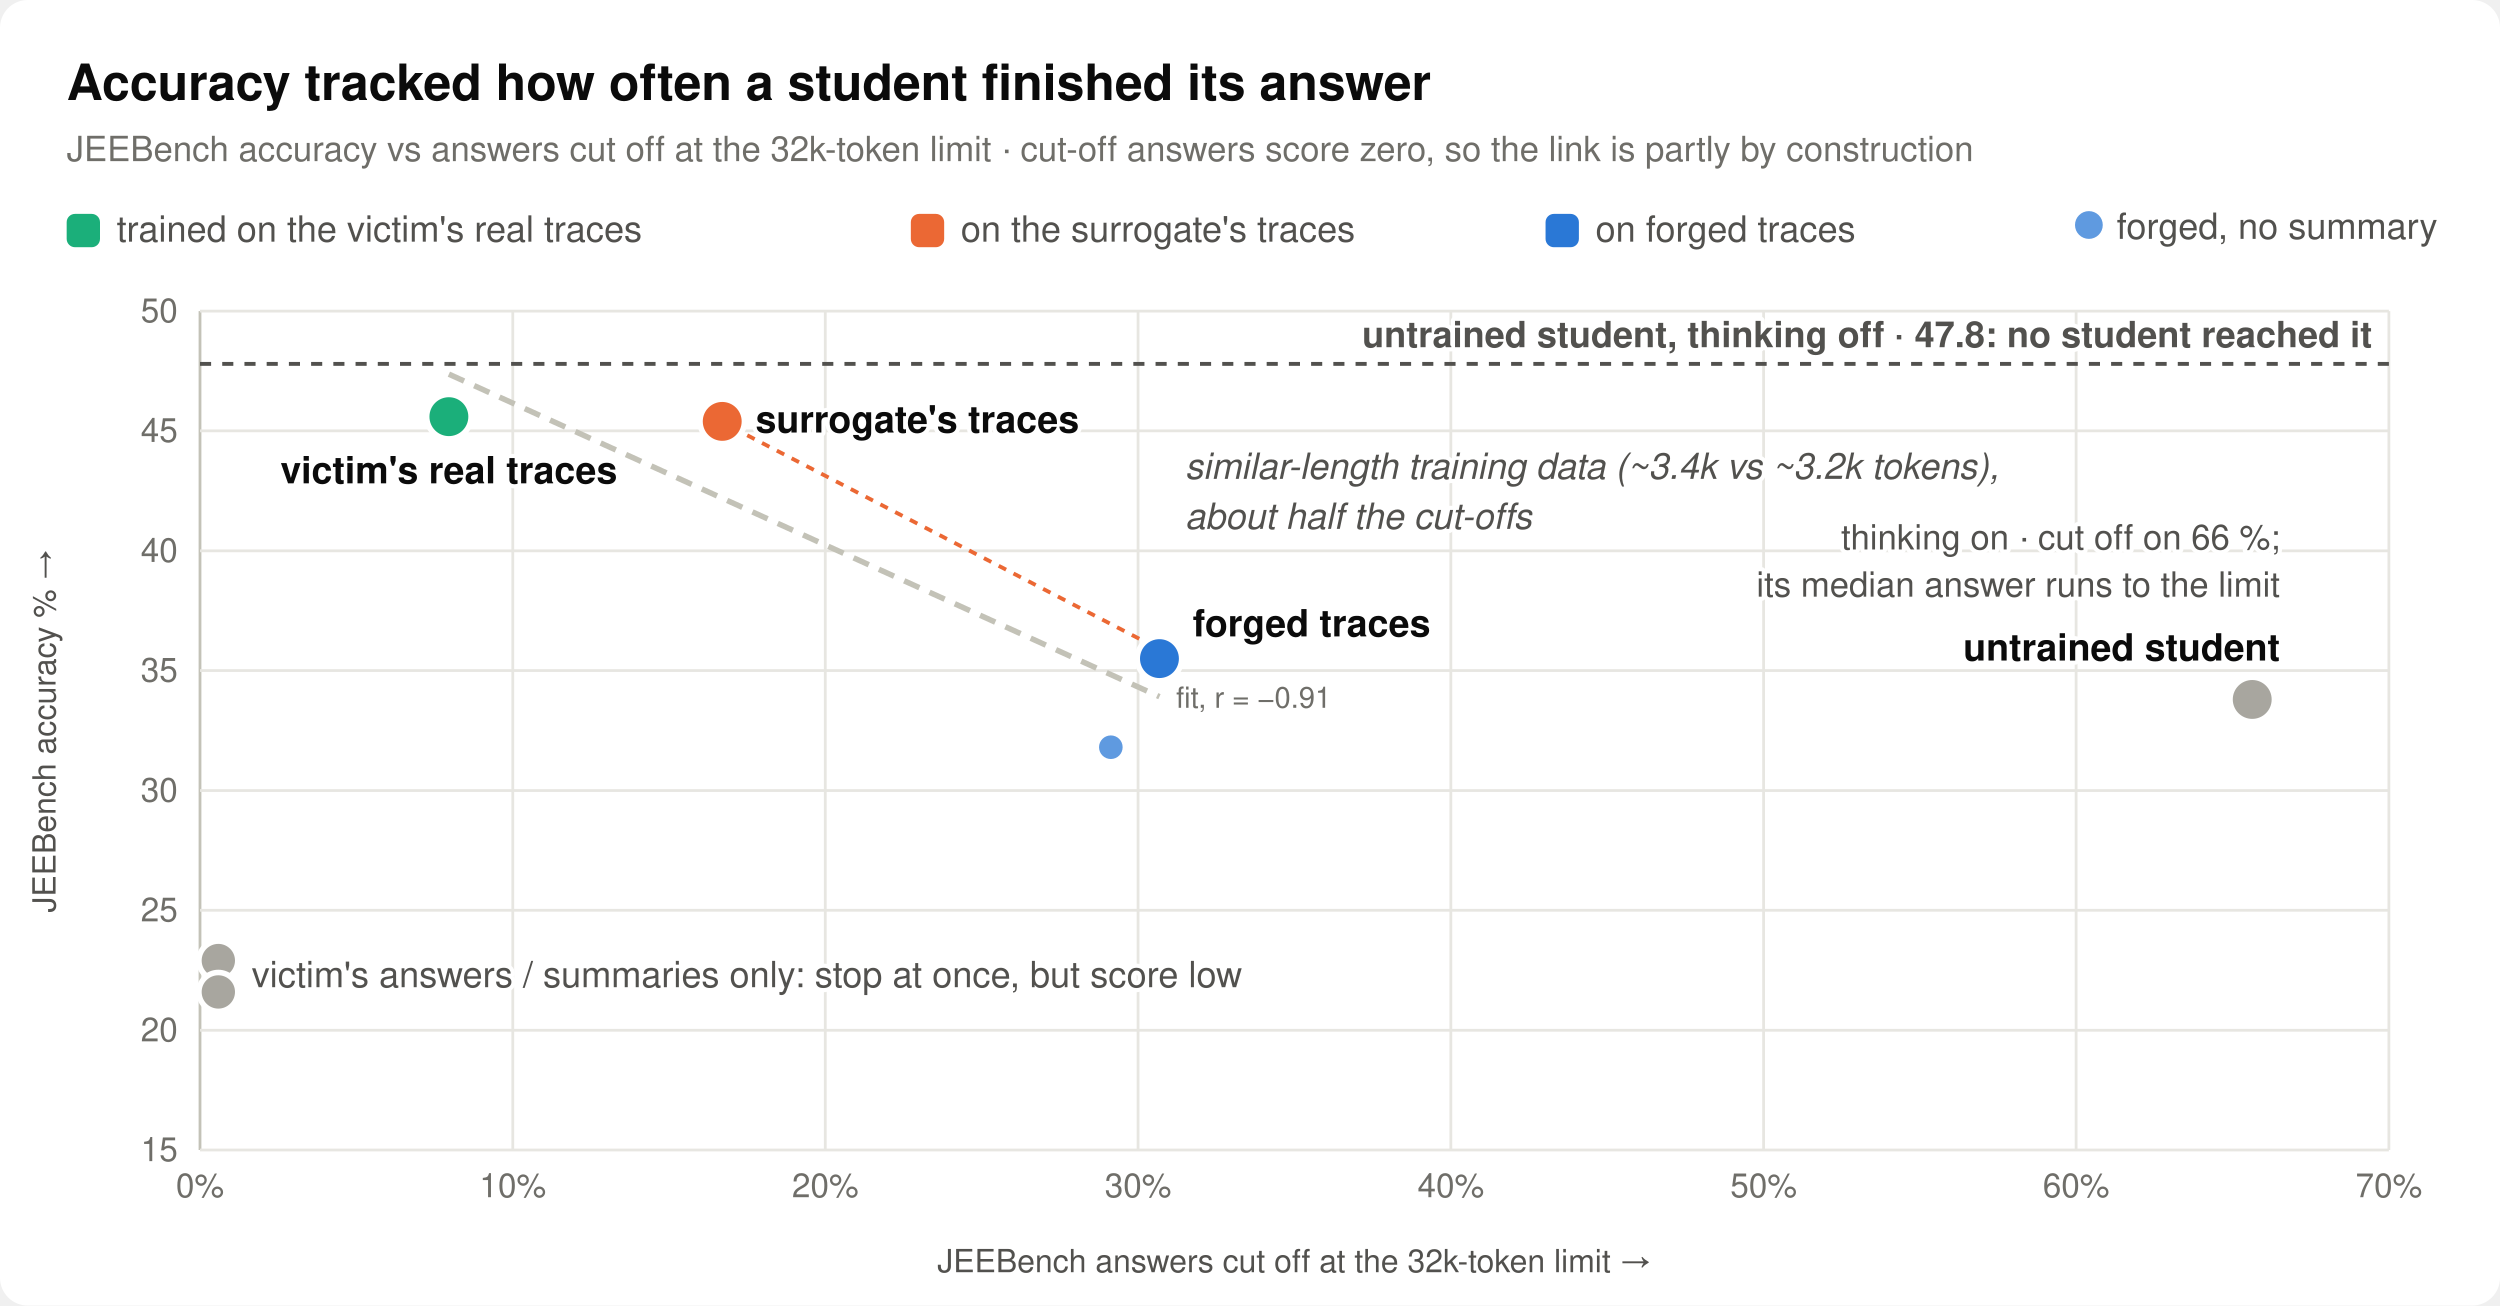
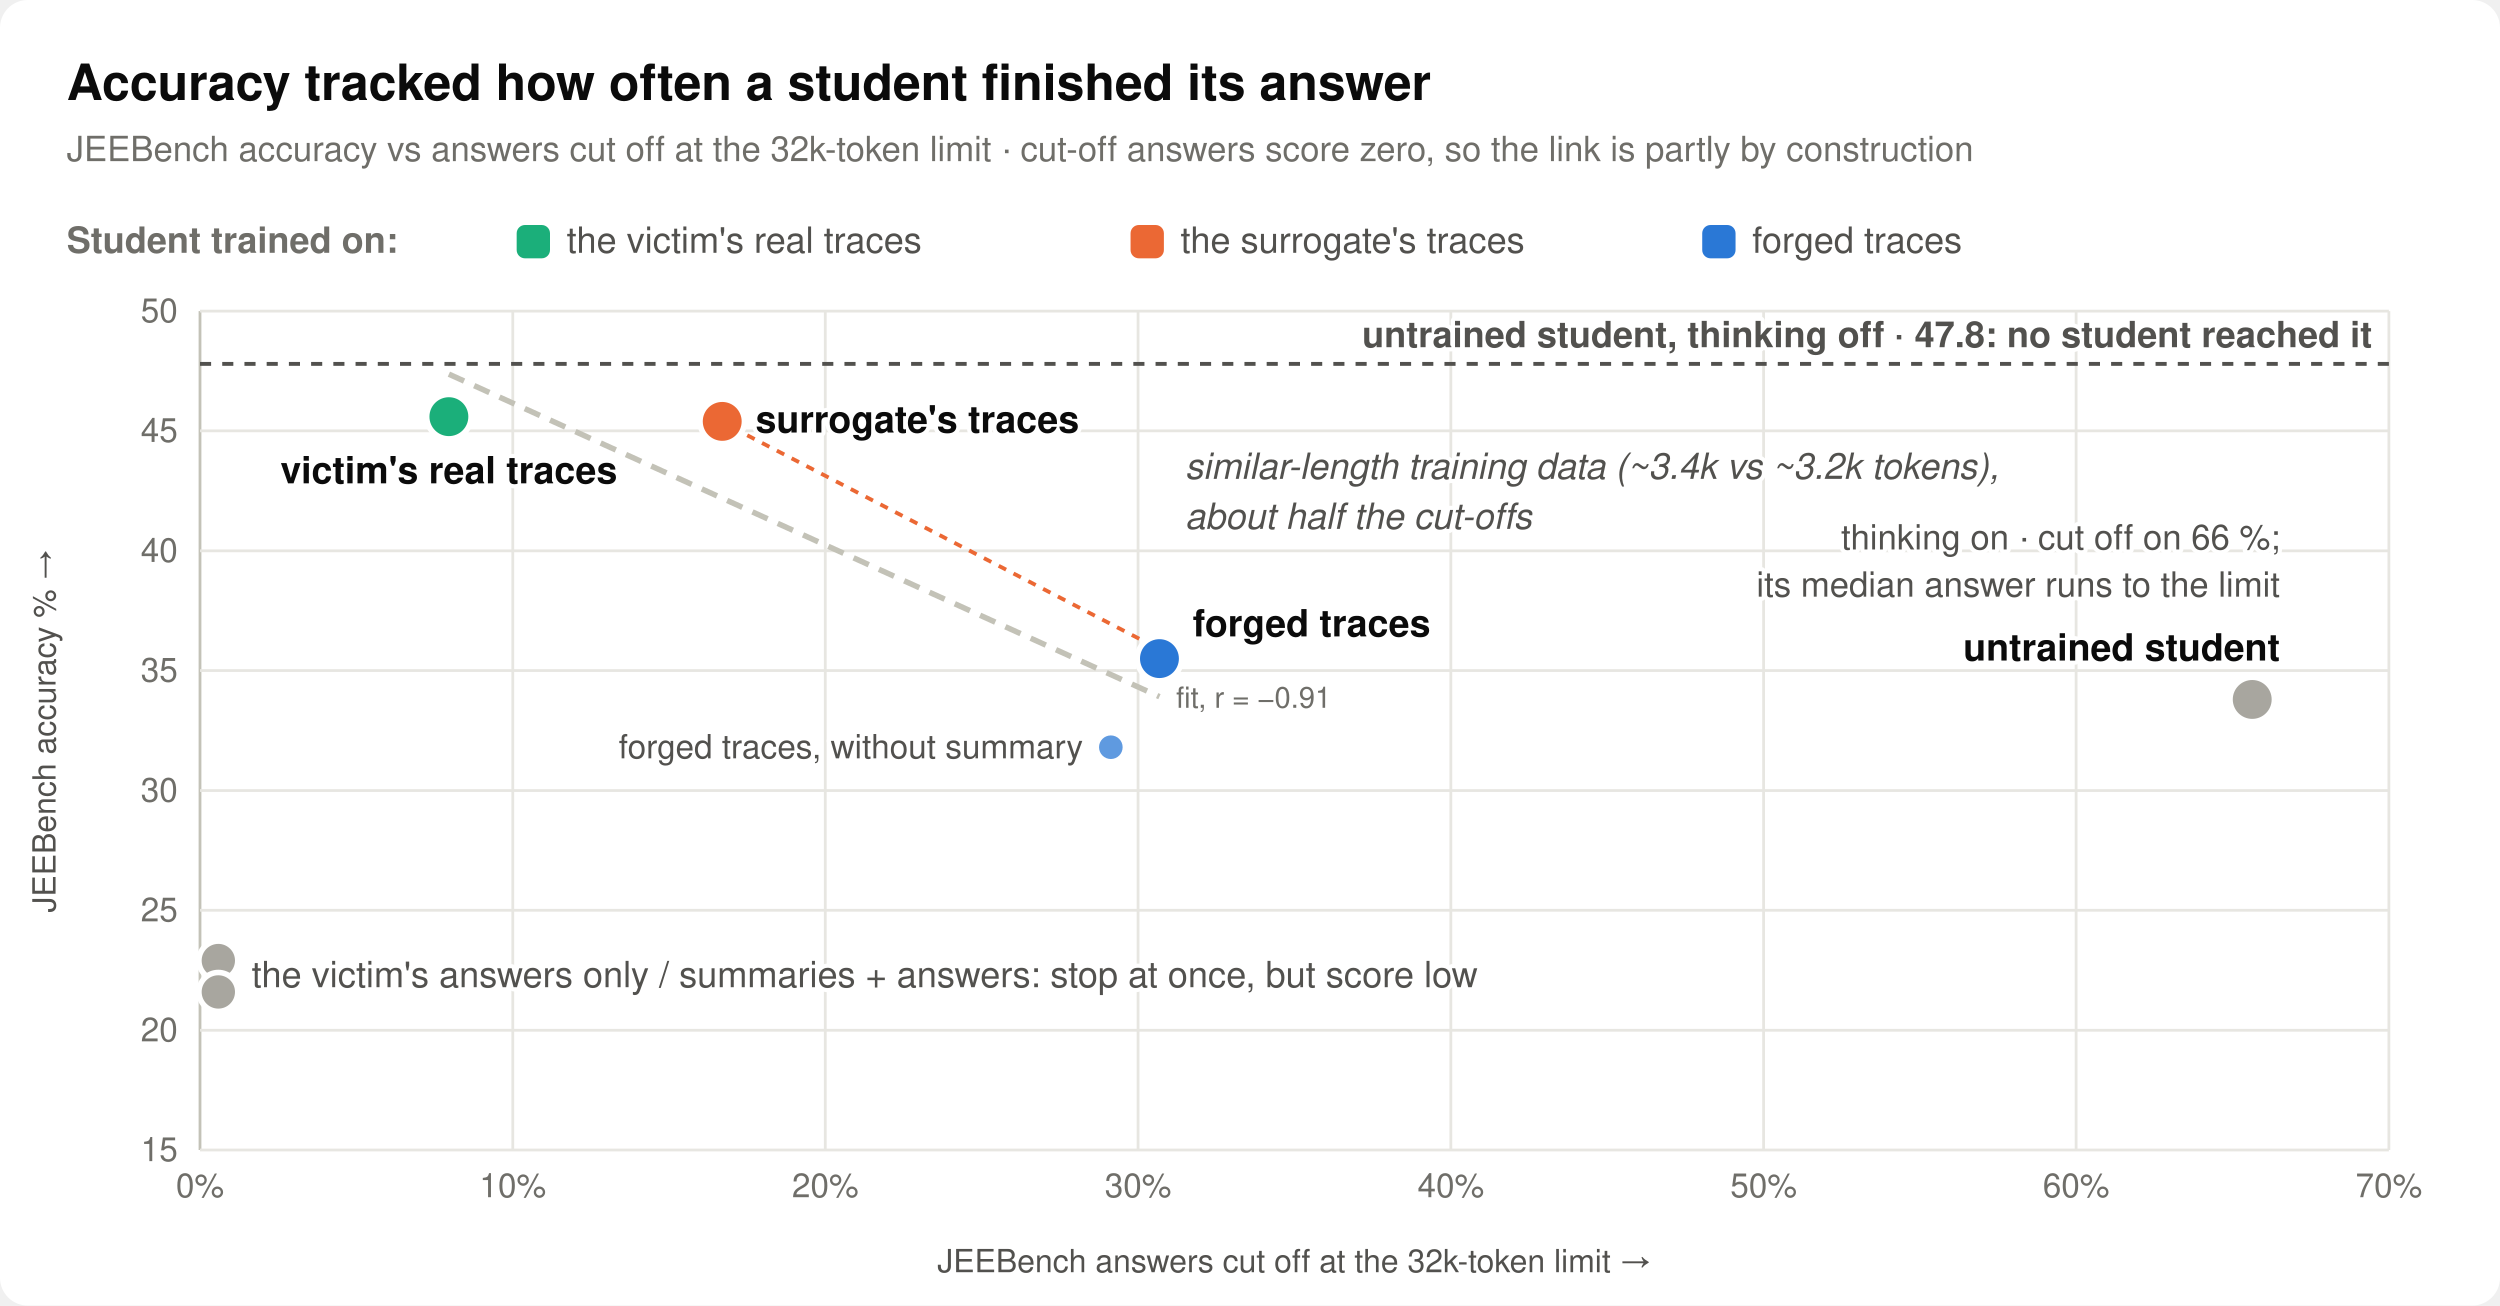
- <svg xmlns="http://www.w3.org/2000/svg" width="900" height="470" viewBox="0 0 900 470" role="img" aria-label="JEEBench accuracy vs truncation rate by student">
+ <svg xmlns="http://www.w3.org/2000/svg" width="900" height="470" viewBox="0 0 900 470" role="img" aria-label="JEEBench accuracy vs share of answers cut off, by student">
  <rect x="0.0" y="0.0" width="900.0" height="470.0" rx="10" fill="#ffffff" />
  <text x="24.0" y="36.0" font-family="system-ui, -apple-system, &quot;Segoe UI&quot;, Helvetica, Arial, sans-serif" font-size="18" fill="#0b0b0b" text-anchor="start" font-weight="700" style="">Accuracy tracked how often a student finished its answer</text>
  <text x="24.0" y="58.0" font-family="system-ui, -apple-system, &quot;Segoe UI&quot;, Helvetica, Arial, sans-serif" font-size="12.5" fill="#6f6e69" text-anchor="start" font-weight="normal" style="">JEEBench accuracy vs answers cut off at the 32k-token limit · cut-off answers score zero, so the link is partly by construction</text>
-   <rect x="24.0" y="77.0" width="12.0" height="12.0" rx="3" fill="#1baf7a" />
-   <text x="42.0" y="87.0" font-family="system-ui, -apple-system, &quot;Segoe UI&quot;, Helvetica, Arial, sans-serif" font-size="13" fill="#52514e" text-anchor="start" font-weight="normal" style="">trained on the victim's real traces</text>
-   <rect x="327.9" y="77.0" width="12.0" height="12.0" rx="3" fill="#eb6834" />
-   <text x="345.9" y="87.0" font-family="system-ui, -apple-system, &quot;Segoe UI&quot;, Helvetica, Arial, sans-serif" font-size="13" fill="#52514e" text-anchor="start" font-weight="normal" style="">on the surrogate's traces</text>
-   <rect x="556.4" y="77.0" width="12.0" height="12.0" rx="3" fill="#2a78d6" />
-   <text x="574.4" y="87.0" font-family="system-ui, -apple-system, &quot;Segoe UI&quot;, Helvetica, Arial, sans-serif" font-size="13" fill="#52514e" text-anchor="start" font-weight="normal" style="">on forged traces</text>
-   <circle cx="752" cy="81" r="5" fill="#2a78d6" opacity="0.75" />
-   <text x="762.0" y="86.0" font-family="system-ui, -apple-system, &quot;Segoe UI&quot;, Helvetica, Arial, sans-serif" font-size="13" fill="#52514e" text-anchor="start" font-weight="normal" style="">forged, no summary</text>
+   <text x="24.0" y="91.0" font-family="system-ui, -apple-system, &quot;Segoe UI&quot;, Helvetica, Arial, sans-serif" font-size="13" fill="#6f6e69" text-anchor="start" font-weight="600" style="">Student trained on:</text>
+   <rect x="186.0" y="81.0" width="12.0" height="12.0" rx="3" fill="#1baf7a" />
+   <text x="204.0" y="91.0" font-family="system-ui, -apple-system, &quot;Segoe UI&quot;, Helvetica, Arial, sans-serif" font-size="13" fill="#52514e" text-anchor="start" font-weight="normal" style="">the victim's real traces</text>
+   <rect x="407.0" y="81.0" width="12.0" height="12.0" rx="3" fill="#eb6834" />
+   <text x="425.0" y="91.0" font-family="system-ui, -apple-system, &quot;Segoe UI&quot;, Helvetica, Arial, sans-serif" font-size="13" fill="#52514e" text-anchor="start" font-weight="normal" style="">the surrogate's traces</text>
+   <rect x="612.8" y="81.0" width="12.0" height="12.0" rx="3" fill="#2a78d6" />
+   <text x="630.8" y="91.0" font-family="system-ui, -apple-system, &quot;Segoe UI&quot;, Helvetica, Arial, sans-serif" font-size="13" fill="#52514e" text-anchor="start" font-weight="normal" style="">forged traces</text>
  <line x1="72.0" y1="112.0" x2="72.0" y2="414.0" stroke="#c3c2b7" stroke-width="1.0" />
  <text x="72.0" y="431.0" font-family="system-ui, -apple-system, &quot;Segoe UI&quot;, Helvetica, Arial, sans-serif" font-size="12" fill="#6f6e69" text-anchor="middle" font-weight="normal" style="font-variant-numeric: tabular-nums;">0%</text>
  <line x1="184.6" y1="112.0" x2="184.6" y2="414.0" stroke="#e7e6e1" stroke-width="1.0" />
  <text x="184.6" y="431.0" font-family="system-ui, -apple-system, &quot;Segoe UI&quot;, Helvetica, Arial, sans-serif" font-size="12" fill="#6f6e69" text-anchor="middle" font-weight="normal" style="font-variant-numeric: tabular-nums;">10%</text>
  <line x1="297.1" y1="112.0" x2="297.1" y2="414.0" stroke="#e7e6e1" stroke-width="1.0" />
  <text x="297.1" y="431.0" font-family="system-ui, -apple-system, &quot;Segoe UI&quot;, Helvetica, Arial, sans-serif" font-size="12" fill="#6f6e69" text-anchor="middle" font-weight="normal" style="font-variant-numeric: tabular-nums;">20%</text>
  <line x1="409.7" y1="112.0" x2="409.7" y2="414.0" stroke="#e7e6e1" stroke-width="1.0" />
  <text x="409.7" y="431.0" font-family="system-ui, -apple-system, &quot;Segoe UI&quot;, Helvetica, Arial, sans-serif" font-size="12" fill="#6f6e69" text-anchor="middle" font-weight="normal" style="font-variant-numeric: tabular-nums;">30%</text>
  <line x1="522.3" y1="112.0" x2="522.3" y2="414.0" stroke="#e7e6e1" stroke-width="1.0" />
  <text x="522.3" y="431.0" font-family="system-ui, -apple-system, &quot;Segoe UI&quot;, Helvetica, Arial, sans-serif" font-size="12" fill="#6f6e69" text-anchor="middle" font-weight="normal" style="font-variant-numeric: tabular-nums;">40%</text>
  <line x1="634.9" y1="112.0" x2="634.9" y2="414.0" stroke="#e7e6e1" stroke-width="1.0" />
  <text x="634.9" y="431.0" font-family="system-ui, -apple-system, &quot;Segoe UI&quot;, Helvetica, Arial, sans-serif" font-size="12" fill="#6f6e69" text-anchor="middle" font-weight="normal" style="font-variant-numeric: tabular-nums;">50%</text>
  <line x1="747.4" y1="112.0" x2="747.4" y2="414.0" stroke="#e7e6e1" stroke-width="1.0" />
  <text x="747.4" y="431.0" font-family="system-ui, -apple-system, &quot;Segoe UI&quot;, Helvetica, Arial, sans-serif" font-size="12" fill="#6f6e69" text-anchor="middle" font-weight="normal" style="font-variant-numeric: tabular-nums;">60%</text>
  <line x1="860.0" y1="112.0" x2="860.0" y2="414.0" stroke="#e7e6e1" stroke-width="1.0" />
  <text x="860.0" y="431.0" font-family="system-ui, -apple-system, &quot;Segoe UI&quot;, Helvetica, Arial, sans-serif" font-size="12" fill="#6f6e69" text-anchor="middle" font-weight="normal" style="font-variant-numeric: tabular-nums;">70%</text>
  <line x1="72.0" y1="414.0" x2="860.0" y2="414.0" stroke="#e7e6e1" stroke-width="1.0" />
  <text x="64.0" y="418.0" font-family="system-ui, -apple-system, &quot;Segoe UI&quot;, Helvetica, Arial, sans-serif" font-size="12" fill="#6f6e69" text-anchor="end" font-weight="normal" style="font-variant-numeric: tabular-nums;">15</text>
  <line x1="72.0" y1="370.9" x2="860.0" y2="370.9" stroke="#e7e6e1" stroke-width="1.0" />
  <text x="64.0" y="374.9" font-family="system-ui, -apple-system, &quot;Segoe UI&quot;, Helvetica, Arial, sans-serif" font-size="12" fill="#6f6e69" text-anchor="end" font-weight="normal" style="font-variant-numeric: tabular-nums;">20</text>
  <line x1="72.0" y1="327.7" x2="860.0" y2="327.7" stroke="#e7e6e1" stroke-width="1.0" />
  <text x="64.0" y="331.7" font-family="system-ui, -apple-system, &quot;Segoe UI&quot;, Helvetica, Arial, sans-serif" font-size="12" fill="#6f6e69" text-anchor="end" font-weight="normal" style="font-variant-numeric: tabular-nums;">25</text>
  <line x1="72.0" y1="284.6" x2="860.0" y2="284.6" stroke="#e7e6e1" stroke-width="1.0" />
  <text x="64.0" y="288.6" font-family="system-ui, -apple-system, &quot;Segoe UI&quot;, Helvetica, Arial, sans-serif" font-size="12" fill="#6f6e69" text-anchor="end" font-weight="normal" style="font-variant-numeric: tabular-nums;">30</text>
  <line x1="72.0" y1="241.4" x2="860.0" y2="241.4" stroke="#e7e6e1" stroke-width="1.0" />
  <text x="64.0" y="245.4" font-family="system-ui, -apple-system, &quot;Segoe UI&quot;, Helvetica, Arial, sans-serif" font-size="12" fill="#6f6e69" text-anchor="end" font-weight="normal" style="font-variant-numeric: tabular-nums;">35</text>
  <line x1="72.0" y1="198.3" x2="860.0" y2="198.3" stroke="#e7e6e1" stroke-width="1.0" />
  <text x="64.0" y="202.3" font-family="system-ui, -apple-system, &quot;Segoe UI&quot;, Helvetica, Arial, sans-serif" font-size="12" fill="#6f6e69" text-anchor="end" font-weight="normal" style="font-variant-numeric: tabular-nums;">40</text>
  <line x1="72.0" y1="155.1" x2="860.0" y2="155.1" stroke="#e7e6e1" stroke-width="1.0" />
  <text x="64.0" y="159.1" font-family="system-ui, -apple-system, &quot;Segoe UI&quot;, Helvetica, Arial, sans-serif" font-size="12" fill="#6f6e69" text-anchor="end" font-weight="normal" style="font-variant-numeric: tabular-nums;">45</text>
  <line x1="72.0" y1="112.0" x2="860.0" y2="112.0" stroke="#e7e6e1" stroke-width="1.0" />
  <text x="64.0" y="116.0" font-family="system-ui, -apple-system, &quot;Segoe UI&quot;, Helvetica, Arial, sans-serif" font-size="12" fill="#6f6e69" text-anchor="end" font-weight="normal" style="font-variant-numeric: tabular-nums;">50</text>
  <text x="466.0" y="458.0" font-family="system-ui, -apple-system, &quot;Segoe UI&quot;, Helvetica, Arial, sans-serif" font-size="11.5" fill="#52514e" text-anchor="middle" font-weight="normal" style="">JEEBench answers cut off at the 32k-token limit →</text>
  <text x="20" y="263.0" font-family="system-ui, -apple-system, &quot;Segoe UI&quot;, Helvetica, Arial, sans-serif" font-size="11.5" fill="#52514e" text-anchor="middle" transform="rotate(-90 20 263.0)">JEEBench accuracy % →</text>
  <line x1="161.6" y1="134.7" x2="417.4" y2="250.8" stroke="#c3c2b7" stroke-width="2" stroke-dasharray="6 4" />
  <text x="423.4" y="254.8" font-family="system-ui, -apple-system, &quot;Segoe UI&quot;, Helvetica, Arial, sans-serif" font-size="10.5" fill="#6f6e69" text-anchor="start" font-weight="normal" style="" paint-order="stroke" stroke="#ffffff" stroke-width="3" stroke-linejoin="round">fit, r = −0.91</text>
  <line x1="72.0" y1="131.0" x2="860.0" y2="131.0" stroke="#52514e" stroke-width="1.4" stroke-dasharray="4 4" />
  <text x="854.0" y="125.0" font-family="system-ui, -apple-system, &quot;Segoe UI&quot;, Helvetica, Arial, sans-serif" font-size="13" fill="#52514e" text-anchor="end" font-weight="600" style="" paint-order="stroke" stroke="#ffffff" stroke-width="3" stroke-linejoin="round">untrained student, thinking off · 47.8: no student reached it</text>
  <text x="820.8" y="197.8" font-family="system-ui, -apple-system, &quot;Segoe UI&quot;, Helvetica, Arial, sans-serif" font-size="12.5" fill="#52514e" text-anchor="end" font-weight="normal" style="" paint-order="stroke" stroke="#ffffff" stroke-width="3" stroke-linejoin="round">thinking on · cut off on 66 %;</text>
  <text x="820.8" y="214.8" font-family="system-ui, -apple-system, &quot;Segoe UI&quot;, Helvetica, Arial, sans-serif" font-size="12.5" fill="#52514e" text-anchor="end" font-weight="normal" style="" paint-order="stroke" stroke="#ffffff" stroke-width="3" stroke-linejoin="round">its median answer runs to the limit</text>
  <circle cx="78.6" cy="345.8" r="7" fill="#a8a69f" stroke="#ffffff" stroke-width="2" />
  <circle cx="78.6" cy="357.1" r="7" fill="#a8a69f" stroke="#ffffff" stroke-width="2" />
-   <text x="90.6" y="355.4" font-family="system-ui, -apple-system, &quot;Segoe UI&quot;, Helvetica, Arial, sans-serif" font-size="13" fill="#52514e" text-anchor="start" font-weight="normal" style="" paint-order="stroke" stroke="#ffffff" stroke-width="3" stroke-linejoin="round">victim's answers / summaries only: stop at once, but score low</text>
+   <text x="90.6" y="355.4" font-family="system-ui, -apple-system, &quot;Segoe UI&quot;, Helvetica, Arial, sans-serif" font-size="13" fill="#52514e" text-anchor="start" font-weight="normal" style="" paint-order="stroke" stroke="#ffffff" stroke-width="3" stroke-linejoin="round">the victim's answers only / summaries + answers: stop at once, but score low</text>
  <line x1="269.0" y1="156.7" x2="410.4" y2="230.1" stroke="#eb6834" stroke-width="1.4" stroke-dasharray="3 3" />
  <text x="426.6" y="172.4" font-family="system-ui, -apple-system, &quot;Segoe UI&quot;, Helvetica, Arial, sans-serif" font-size="13" fill="#52514e" text-anchor="start" font-weight="normal" style="font-style: italic;" paint-order="stroke" stroke="#ffffff" stroke-width="3" stroke-linejoin="round">similar-length training data (~3.4k vs ~3.2k tokens),</text>
  <text x="426.6" y="190.4" font-family="system-ui, -apple-system, &quot;Segoe UI&quot;, Helvetica, Arial, sans-serif" font-size="13" fill="#52514e" text-anchor="start" font-weight="normal" style="font-style: italic;" paint-order="stroke" stroke="#ffffff" stroke-width="3" stroke-linejoin="round">about half the cut-offs</text>
+   <text x="389.9" y="273.0" font-family="system-ui, -apple-system, &quot;Segoe UI&quot;, Helvetica, Arial, sans-serif" font-size="12" fill="#52514e" text-anchor="end" font-weight="normal" style="" paint-order="stroke" stroke="#ffffff" stroke-width="3" stroke-linejoin="round">forged traces, without summary</text>
  <circle cx="399.9" cy="269.0" r="5" fill="#2a78d6" stroke="#ffffff" stroke-width="1.5" opacity="0.75" />
  <circle cx="810.8" cy="251.8" r="8" fill="#a8a69f" stroke="#ffffff" stroke-width="2" />
  <text x="820.8" y="237.8" font-family="system-ui, -apple-system, &quot;Segoe UI&quot;, Helvetica, Arial, sans-serif" font-size="13.5" fill="#0b0b0b" text-anchor="end" font-weight="600" style="" paint-order="stroke" stroke="#ffffff" stroke-width="3" stroke-linejoin="round">untrained student</text>
  <circle cx="161.6" cy="150.0" r="8" fill="#1baf7a" stroke="#ffffff" stroke-width="2" />
  <text x="161.6" y="174.0" font-family="system-ui, -apple-system, &quot;Segoe UI&quot;, Helvetica, Arial, sans-serif" font-size="13.5" fill="#0b0b0b" text-anchor="middle" font-weight="600" style="" paint-order="stroke" stroke="#ffffff" stroke-width="3" stroke-linejoin="round">victim's real traces</text>
  <circle cx="260.0" cy="151.7" r="8" fill="#eb6834" stroke="#ffffff" stroke-width="2" />
  <text x="272.0" y="155.7" font-family="system-ui, -apple-system, &quot;Segoe UI&quot;, Helvetica, Arial, sans-serif" font-size="13.5" fill="#0b0b0b" text-anchor="start" font-weight="600" style="" paint-order="stroke" stroke="#ffffff" stroke-width="3" stroke-linejoin="round">surrogate's traces</text>
  <circle cx="417.4" cy="237.1" r="8" fill="#2a78d6" stroke="#ffffff" stroke-width="2" />
  <text x="429.4" y="229.1" font-family="system-ui, -apple-system, &quot;Segoe UI&quot;, Helvetica, Arial, sans-serif" font-size="13.5" fill="#0b0b0b" text-anchor="start" font-weight="600" style="" paint-order="stroke" stroke="#ffffff" stroke-width="3" stroke-linejoin="round">forged traces</text>
</svg>
